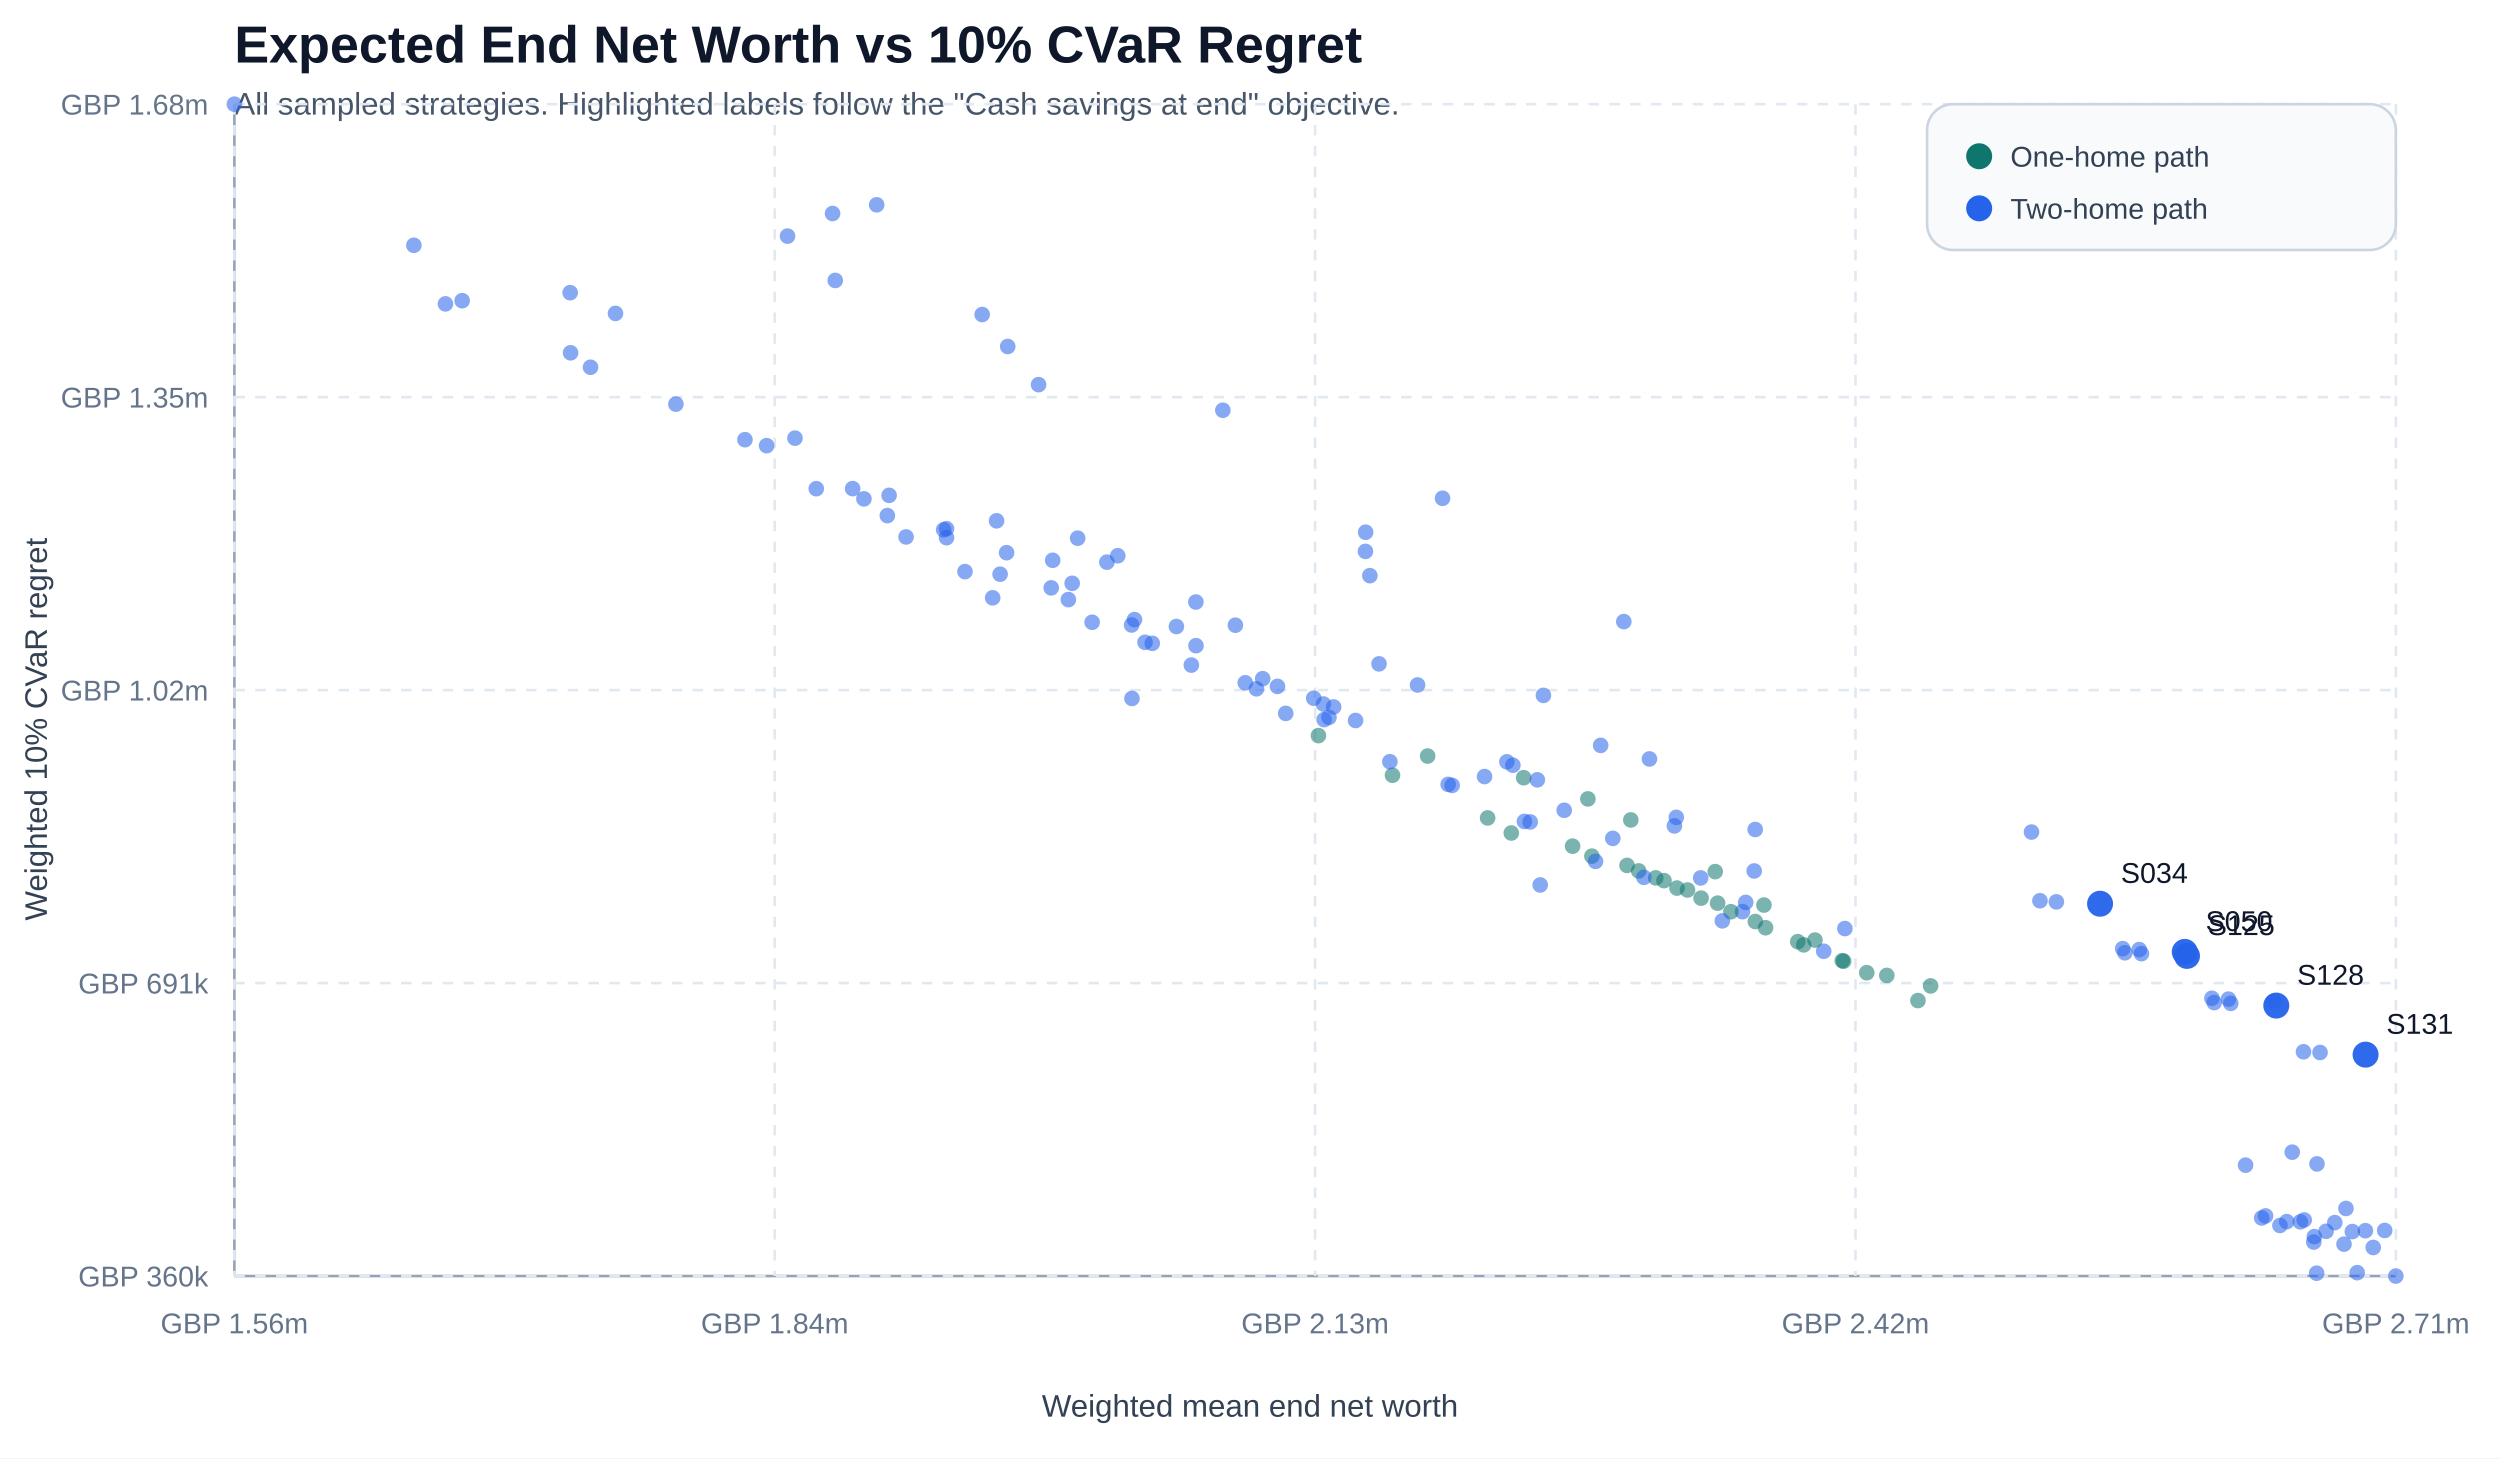
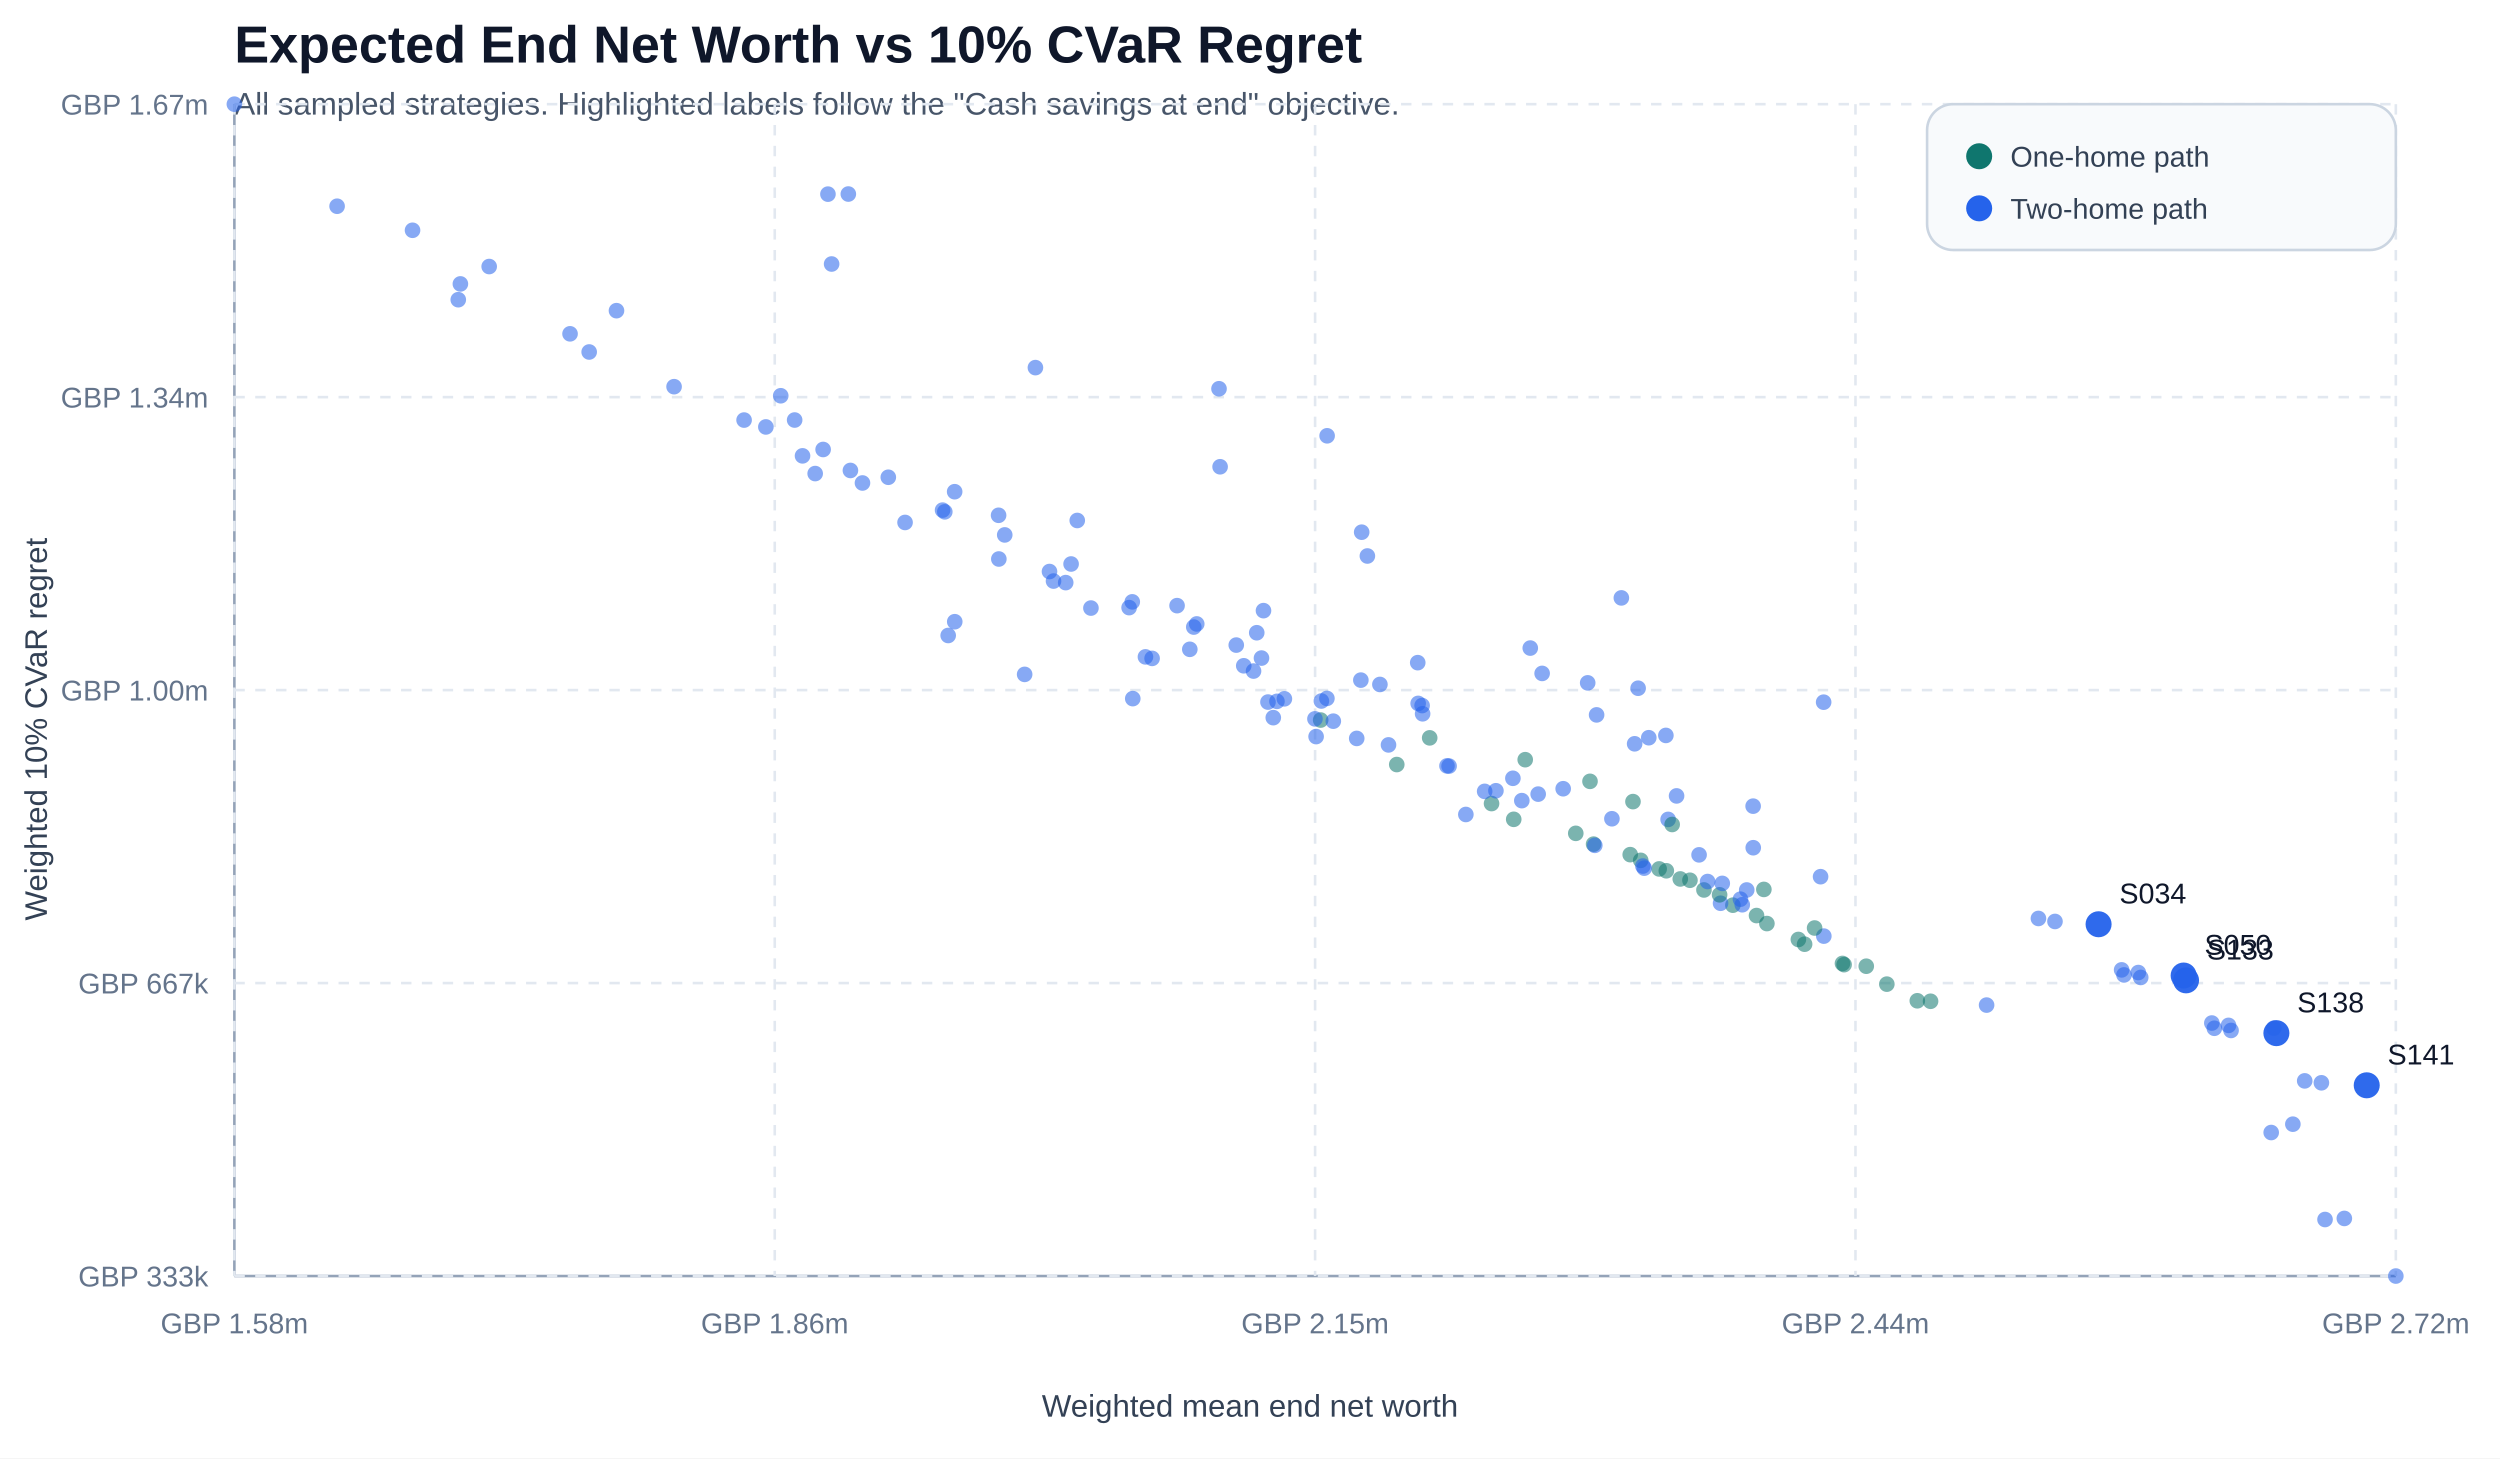
<svg xmlns="http://www.w3.org/2000/svg" width="960" height="560" viewBox="0 0 960 560">
  <rect width="960" height="560" fill="#ffffff" />
  <text x="90" y="24" font-size="20" font-family="Arial, sans-serif" font-weight="700" fill="#0f172a">Expected End Net Worth vs 10% CVaR Regret</text>
  <text x="90" y="44" font-size="12" font-family="Arial, sans-serif" fill="#475569">All sampled strategies. Highlighted labels follow the "Cash savings at end" objective.</text>
  <line x1="90" y1="490" x2="920" y2="490" stroke="#94a3b8" />
  <line x1="90" y1="40" x2="90" y2="490" stroke="#94a3b8" />
  <line x1="90" y1="40" x2="90" y2="490" stroke="#e2e8f0" stroke-dasharray="4 4" />
  <line x1="90" y1="490" x2="920" y2="490" stroke="#e2e8f0" stroke-dasharray="4 4" />
-   <text x="90" y="512" text-anchor="middle" font-size="11" font-family="Arial, sans-serif" fill="#64748b">GBP 1.56m</text>
-   <text x="80" y="494" text-anchor="end" font-size="11" font-family="Arial, sans-serif" fill="#64748b">GBP 360k</text>
+   <text x="90" y="512" text-anchor="middle" font-size="11" font-family="Arial, sans-serif" fill="#64748b">GBP 1.58m</text>
+   <text x="80" y="494" text-anchor="end" font-size="11" font-family="Arial, sans-serif" fill="#64748b">GBP 333k</text>
  <line x1="297.5" y1="40" x2="297.5" y2="490" stroke="#e2e8f0" stroke-dasharray="4 4" />
  <line x1="90" y1="377.5" x2="920" y2="377.5" stroke="#e2e8f0" stroke-dasharray="4 4" />
-   <text x="297.5" y="512" text-anchor="middle" font-size="11" font-family="Arial, sans-serif" fill="#64748b">GBP 1.84m</text>
-   <text x="80" y="381.5" text-anchor="end" font-size="11" font-family="Arial, sans-serif" fill="#64748b">GBP 691k</text>
+   <text x="297.5" y="512" text-anchor="middle" font-size="11" font-family="Arial, sans-serif" fill="#64748b">GBP 1.86m</text>
+   <text x="80" y="381.5" text-anchor="end" font-size="11" font-family="Arial, sans-serif" fill="#64748b">GBP 667k</text>
  <line x1="505" y1="40" x2="505" y2="490" stroke="#e2e8f0" stroke-dasharray="4 4" />
  <line x1="90" y1="265" x2="920" y2="265" stroke="#e2e8f0" stroke-dasharray="4 4" />
-   <text x="505" y="512" text-anchor="middle" font-size="11" font-family="Arial, sans-serif" fill="#64748b">GBP 2.13m</text>
-   <text x="80" y="269" text-anchor="end" font-size="11" font-family="Arial, sans-serif" fill="#64748b">GBP 1.02m</text>
+   <text x="505" y="512" text-anchor="middle" font-size="11" font-family="Arial, sans-serif" fill="#64748b">GBP 2.15m</text>
+   <text x="80" y="269" text-anchor="end" font-size="11" font-family="Arial, sans-serif" fill="#64748b">GBP 1.00m</text>
  <line x1="712.5" y1="40" x2="712.5" y2="490" stroke="#e2e8f0" stroke-dasharray="4 4" />
  <line x1="90" y1="152.5" x2="920" y2="152.5" stroke="#e2e8f0" stroke-dasharray="4 4" />
-   <text x="712.5" y="512" text-anchor="middle" font-size="11" font-family="Arial, sans-serif" fill="#64748b">GBP 2.42m</text>
-   <text x="80" y="156.5" text-anchor="end" font-size="11" font-family="Arial, sans-serif" fill="#64748b">GBP 1.35m</text>
+   <text x="712.5" y="512" text-anchor="middle" font-size="11" font-family="Arial, sans-serif" fill="#64748b">GBP 2.44m</text>
+   <text x="80" y="156.5" text-anchor="end" font-size="11" font-family="Arial, sans-serif" fill="#64748b">GBP 1.34m</text>
  <line x1="920" y1="40" x2="920" y2="490" stroke="#e2e8f0" stroke-dasharray="4 4" />
  <line x1="90" y1="40" x2="920" y2="40" stroke="#e2e8f0" stroke-dasharray="4 4" />
-   <text x="920" y="512" text-anchor="middle" font-size="11" font-family="Arial, sans-serif" fill="#64748b">GBP 2.71m</text>
-   <text x="80" y="44" text-anchor="end" font-size="11" font-family="Arial, sans-serif" fill="#64748b">GBP 1.68m</text>
+   <text x="920" y="512" text-anchor="middle" font-size="11" font-family="Arial, sans-serif" fill="#64748b">GBP 2.72m</text>
+   <text x="80" y="44" text-anchor="end" font-size="11" font-family="Arial, sans-serif" fill="#64748b">GBP 1.67m</text>
  <polyline points="920,490" fill="none" stroke="#0f766e" stroke-width="2.5" />
-   <circle cx="534.712" cy="297.689" r="3" fill="#0f766e" opacity="0.55" />
-   <circle cx="580.334" cy="319.875" r="3" fill="#0f766e" opacity="0.55" />
-   <circle cx="571.245" cy="314.082" r="3" fill="#0f766e" opacity="0.55" />
-   <circle cx="611.285" cy="328.759" r="3" fill="#0f766e" opacity="0.55" />
-   <circle cx="603.879" cy="324.931" r="3" fill="#0f766e" opacity="0.55" />
-   <circle cx="624.785" cy="332.317" r="3" fill="#0f766e" opacity="0.55" />
-   <circle cx="629.246" cy="334.427" r="3" fill="#0f766e" opacity="0.55" />
-   <circle cx="506.282" cy="282.47" r="3" fill="#0f766e" opacity="0.55" />
-   <circle cx="635.803" cy="337.105" r="3" fill="#0f766e" opacity="0.55" />
-   <circle cx="548.212" cy="290.321" r="3" fill="#0f766e" opacity="0.55" />
-   <circle cx="493.717" cy="273.945" r="3" fill="#2563eb" opacity="0.55" />
-   <circle cx="557.631" cy="301.589" r="3" fill="#2563eb" opacity="0.55" />
-   <circle cx="638.97" cy="338.162" r="3" fill="#0f766e" opacity="0.55" />
-   <circle cx="533.716" cy="292.503" r="3" fill="#2563eb" opacity="0.55" />
-   <circle cx="612.689" cy="330.769" r="3" fill="#2563eb" opacity="0.55" />
-   <circle cx="643.961" cy="341.022" r="3" fill="#0f766e" opacity="0.55" />
-   <circle cx="457.478" cy="255.394" r="3" fill="#2563eb" opacity="0.55" />
-   <circle cx="585.093" cy="298.641" r="3" fill="#0f766e" opacity="0.55" />
-   <circle cx="508.472" cy="276.328" r="3" fill="#2563eb" opacity="0.55" />
-   <circle cx="419.376" cy="238.952" r="3" fill="#2563eb" opacity="0.55" />
-   <circle cx="482.479" cy="264.497" r="3" fill="#2563eb" opacity="0.55" />
-   <circle cx="585.369" cy="315.423" r="3" fill="#2563eb" opacity="0.55" />
-   <circle cx="556.097" cy="301.193" r="3" fill="#2563eb" opacity="0.55" />
-   <circle cx="648.004" cy="341.753" r="3" fill="#0f766e" opacity="0.55" />
-   <circle cx="631.26" cy="336.9" r="3" fill="#2563eb" opacity="0.55" />
-   <circle cx="478.181" cy="262.193" r="3" fill="#2563eb" opacity="0.55" />
-   <circle cx="484.873" cy="260.603" r="3" fill="#2563eb" opacity="0.55" />
-   <circle cx="653.212" cy="344.887" r="3" fill="#0f766e" opacity="0.55" />
-   <circle cx="459.26" cy="247.938" r="3" fill="#2563eb" opacity="0.55" />
-   <circle cx="384.042" cy="220.492" r="3" fill="#2563eb" opacity="0.55" />
-   <circle cx="434.678" cy="268.211" r="3" fill="#2563eb" opacity="0.55" />
-   <circle cx="434.533" cy="239.992" r="3" fill="#2563eb" opacity="0.55" />
-   <circle cx="403.663" cy="225.741" r="3" fill="#2563eb" opacity="0.55" />
-   <circle cx="411.717" cy="223.992" r="3" fill="#2563eb" opacity="0.55" />
-   <circle cx="512.112" cy="271.475" r="3" fill="#2563eb" opacity="0.55" />
-   <circle cx="544.341" cy="263.031" r="3" fill="#2563eb" opacity="0.55" />
-   <circle cx="609.744" cy="306.778" r="3" fill="#0f766e" opacity="0.55" />
-   <circle cx="674.003" cy="318.517" r="3" fill="#2563eb" opacity="0.55" />
-   <circle cx="669.115" cy="350.075" r="3" fill="#2563eb" opacity="0.55" />
-   <circle cx="410.253" cy="230.236" r="3" fill="#2563eb" opacity="0.55" />
-   <circle cx="529.544" cy="254.924" r="3" fill="#2563eb" opacity="0.55" />
-   <circle cx="664.66" cy="350.112" r="3" fill="#0f766e" opacity="0.55" />
-   <circle cx="670.354" cy="346.525" r="3" fill="#2563eb" opacity="0.55" />
-   <circle cx="435.649" cy="237.925" r="3" fill="#2563eb" opacity="0.55" />
-   <circle cx="347.928" cy="206.179" r="3" fill="#2563eb" opacity="0.55" />
-   <circle cx="590.342" cy="299.453" r="3" fill="#2563eb" opacity="0.55" />
-   <circle cx="386.528" cy="212.234" r="3" fill="#2563eb" opacity="0.55" />
-   <circle cx="362.366" cy="203.434" r="3" fill="#2563eb" opacity="0.55" />
-   <circle cx="673.612" cy="334.446" r="3" fill="#2563eb" opacity="0.55" />
-   <circle cx="600.66" cy="311.142" r="3" fill="#2563eb" opacity="0.55" />
-   <circle cx="510.33" cy="275.467" r="3" fill="#2563eb" opacity="0.55" />
-   <circle cx="490.544" cy="263.578" r="3" fill="#2563eb" opacity="0.55" />
+   <circle cx="536.357" cy="293.584" r="3" fill="#0f766e" opacity="0.55" />
+   <circle cx="581.266" cy="314.62" r="3" fill="#0f766e" opacity="0.55" />
+   <circle cx="572.752" cy="308.566" r="3" fill="#0f766e" opacity="0.55" />
+   <circle cx="611.939" cy="324.148" r="3" fill="#0f766e" opacity="0.55" />
+   <circle cx="605.093" cy="320.006" r="3" fill="#0f766e" opacity="0.55" />
+   <circle cx="626.005" cy="328.182" r="3" fill="#0f766e" opacity="0.55" />
+   <circle cx="630.032" cy="330.374" r="3" fill="#0f766e" opacity="0.55" />
+   <circle cx="507.136" cy="276.5" r="3" fill="#0f766e" opacity="0.55" />
+   <circle cx="637.111" cy="333.664" r="3" fill="#0f766e" opacity="0.55" />
+   <circle cx="548.999" cy="283.337" r="3" fill="#0f766e" opacity="0.55" />
+   <circle cx="493.206" cy="268.352" r="3" fill="#2563eb" opacity="0.55" />
+   <circle cx="639.868" cy="334.378" r="3" fill="#0f766e" opacity="0.55" />
+   <circle cx="556.45" cy="294.17" r="3" fill="#2563eb" opacity="0.55" />
+   <circle cx="533.185" cy="286.042" r="3" fill="#2563eb" opacity="0.55" />
+   <circle cx="612.4" cy="324.614" r="3" fill="#2563eb" opacity="0.55" />
+   <circle cx="645.226" cy="337.518" r="3" fill="#0f766e" opacity="0.55" />
+   <circle cx="585.684" cy="291.719" r="3" fill="#0f766e" opacity="0.55" />
+   <circle cx="456.886" cy="249.338" r="3" fill="#2563eb" opacity="0.55" />
+   <circle cx="555.642" cy="294.105" r="3" fill="#2563eb" opacity="0.55" />
+   <circle cx="507.412" cy="269.185" r="3" fill="#2563eb" opacity="0.55" />
+   <circle cx="418.918" cy="233.496" r="3" fill="#2563eb" opacity="0.55" />
+   <circle cx="584.376" cy="307.441" r="3" fill="#2563eb" opacity="0.55" />
+   <circle cx="481.358" cy="257.686" r="3" fill="#2563eb" opacity="0.55" />
+   <circle cx="648.939" cy="338.018" r="3" fill="#0f766e" opacity="0.55" />
+   <circle cx="654.322" cy="341.744" r="3" fill="#0f766e" opacity="0.55" />
+   <circle cx="477.601" cy="255.661" r="3" fill="#2563eb" opacity="0.55" />
+   <circle cx="630.873" cy="332.556" r="3" fill="#2563eb" opacity="0.55" />
+   <circle cx="484.412" cy="252.699" r="3" fill="#2563eb" opacity="0.55" />
+   <circle cx="458.408" cy="240.79" r="3" fill="#2563eb" opacity="0.55" />
+   <circle cx="383.555" cy="214.656" r="3" fill="#2563eb" opacity="0.55" />
+   <circle cx="433.577" cy="233.325" r="3" fill="#2563eb" opacity="0.55" />
+   <circle cx="403.006" cy="219.469" r="3" fill="#2563eb" opacity="0.55" />
+   <circle cx="434.98" cy="268.269" r="3" fill="#2563eb" opacity="0.55" />
+   <circle cx="610.562" cy="300.037" r="3" fill="#0f766e" opacity="0.55" />
+   <circle cx="544.574" cy="270.106" r="3" fill="#2563eb" opacity="0.55" />
+   <circle cx="529.886" cy="262.833" r="3" fill="#2563eb" opacity="0.55" />
+   <circle cx="411.298" cy="216.575" r="3" fill="#2563eb" opacity="0.55" />
+   <circle cx="670.74" cy="341.754" r="3" fill="#2563eb" opacity="0.55" />
+   <circle cx="673.203" cy="309.56" r="3" fill="#2563eb" opacity="0.55" />
+   <circle cx="511.989" cy="276.93" r="3" fill="#2563eb" opacity="0.55" />
+   <circle cx="665.429" cy="347.592" r="3" fill="#0f766e" opacity="0.55" />
+   <circle cx="669.032" cy="347.423" r="3" fill="#2563eb" opacity="0.55" />
+   <circle cx="590.659" cy="304.942" r="3" fill="#2563eb" opacity="0.55" />
+   <circle cx="409.229" cy="223.723" r="3" fill="#2563eb" opacity="0.55" />
+   <circle cx="347.541" cy="200.623" r="3" fill="#2563eb" opacity="0.55" />
+   <circle cx="673.246" cy="325.525" r="3" fill="#2563eb" opacity="0.55" />
+   <circle cx="509.531" cy="268.19" r="3" fill="#2563eb" opacity="0.55" />
+   <circle cx="434.792" cy="231.111" r="3" fill="#2563eb" opacity="0.55" />
+   <circle cx="660.694" cy="346.85" r="3" fill="#2563eb" opacity="0.55" />
+   <circle cx="361.945" cy="195.886" r="3" fill="#2563eb" opacity="0.55" />
+   <circle cx="385.816" cy="205.407" r="3" fill="#2563eb" opacity="0.55" />
+   <circle cx="600.258" cy="302.873" r="3" fill="#2563eb" opacity="0.55" />
+   <circle cx="643.803" cy="305.628" r="3" fill="#2563eb" opacity="0.55" />
  <circle cx="920" cy="490" r="3" fill="#2563eb" opacity="0.55" />
-   <circle cx="643.702" cy="313.869" r="3" fill="#2563eb" opacity="0.55" />
-   <circle cx="619.316" cy="321.934" r="3" fill="#2563eb" opacity="0.55" />
-   <circle cx="633.39" cy="291.439" r="3" fill="#2563eb" opacity="0.55" />
-   <circle cx="905.157" cy="488.707" r="3" fill="#2563eb" opacity="0.55" />
-   <circle cx="889.585" cy="488.911" r="3" fill="#2563eb" opacity="0.55" />
-   <circle cx="911.323" cy="479.029" r="3" fill="#2563eb" opacity="0.55" />
-   <circle cx="592.669" cy="267.031" r="3" fill="#2563eb" opacity="0.55" />
-   <circle cx="915.726" cy="472.498" r="3" fill="#2563eb" opacity="0.55" />
-   <circle cx="900.102" cy="477.745" r="3" fill="#2563eb" opacity="0.55" />
-   <circle cx="653.063" cy="337.12" r="3" fill="#2563eb" opacity="0.55" />
-   <circle cx="908.31" cy="472.588" r="3" fill="#2563eb" opacity="0.55" />
-   <circle cx="341.414" cy="190.217" r="3" fill="#2563eb" opacity="0.55" />
-   <circle cx="903.296" cy="472.923" r="3" fill="#2563eb" opacity="0.55" />
-   <circle cx="888.483" cy="476.95" r="3" fill="#2563eb" opacity="0.55" />
-   <circle cx="888.708" cy="474.862" r="3" fill="#2563eb" opacity="0.55" />
-   <circle cx="893.218" cy="472.823" r="3" fill="#2563eb" opacity="0.55" />
-   <circle cx="896.552" cy="469.487" r="3" fill="#2563eb" opacity="0.55" />
-   <circle cx="661.381" cy="353.604" r="3" fill="#2563eb" opacity="0.55" />
-   <circle cx="900.847" cy="464.052" r="3" fill="#2563eb" opacity="0.55" />
-   <circle cx="883.337" cy="469.174" r="3" fill="#2563eb" opacity="0.55" />
-   <circle cx="884.823" cy="468.455" r="3" fill="#2563eb" opacity="0.55" />
-   <circle cx="677.967" cy="356.248" r="3" fill="#0f766e" opacity="0.55" />
-   <circle cx="875.502" cy="470.578" r="3" fill="#2563eb" opacity="0.55" />
-   <circle cx="878.121" cy="469.099" r="3" fill="#2563eb" opacity="0.55" />
-   <circle cx="868.495" cy="467.7" r="3" fill="#2563eb" opacity="0.55" />
-   <circle cx="869.981" cy="466.911" r="3" fill="#2563eb" opacity="0.55" />
-   <circle cx="520.535" cy="276.67" r="3" fill="#2563eb" opacity="0.55" />
-   <circle cx="363.472" cy="206.47" r="3" fill="#2563eb" opacity="0.55" />
-   <circle cx="659.562" cy="346.814" r="3" fill="#0f766e" opacity="0.55" />
-   <circle cx="889.721" cy="446.936" r="3" fill="#2563eb" opacity="0.55" />
-   <circle cx="327.414" cy="187.624" r="3" fill="#2563eb" opacity="0.55" />
-   <circle cx="880.215" cy="442.439" r="3" fill="#2563eb" opacity="0.55" />
-   <circle cx="862.295" cy="447.421" r="3" fill="#2563eb" opacity="0.55" />
-   <circle cx="331.747" cy="191.557" r="3" fill="#2563eb" opacity="0.55" />
-   <circle cx="708.436" cy="356.563" r="3" fill="#2563eb" opacity="0.55" />
-   <circle cx="313.443" cy="187.657" r="3" fill="#2563eb" opacity="0.55" />
-   <circle cx="700.307" cy="365.276" r="3" fill="#2563eb" opacity="0.55" />
-   <circle cx="363.457" cy="203.016" r="3" fill="#2563eb" opacity="0.55" />
-   <circle cx="504.47" cy="268.114" r="3" fill="#2563eb" opacity="0.55" />
-   <circle cx="294.376" cy="171.132" r="3" fill="#2563eb" opacity="0.55" />
-   <circle cx="340.739" cy="197.985" r="3" fill="#2563eb" opacity="0.55" />
-   <circle cx="908.385" cy="404.979" r="5" fill="#2563eb" opacity="0.95" />
-   <text x="916.385" y="396.979" font-size="11" font-family="Arial, sans-serif" fill="#0f172a">S131</text>
-   <circle cx="580.941" cy="293.838" r="3" fill="#2563eb" opacity="0.55" />
-   <circle cx="286.063" cy="168.843" r="3" fill="#2563eb" opacity="0.55" />
-   <circle cx="890.901" cy="404.152" r="3" fill="#2563eb" opacity="0.55" />
-   <circle cx="692.623" cy="362.829" r="3" fill="#0f766e" opacity="0.55" />
-   <circle cx="884.542" cy="403.883" r="3" fill="#2563eb" opacity="0.55" />
-   <circle cx="474.395" cy="240.079" r="3" fill="#2563eb" opacity="0.55" />
-   <circle cx="526.029" cy="221.05" r="3" fill="#2563eb" opacity="0.55" />
-   <circle cx="587.589" cy="315.622" r="3" fill="#2563eb" opacity="0.55" />
-   <circle cx="874.096" cy="386.141" r="5" fill="#2563eb" opacity="0.95" />
-   <text x="882.096" y="378.141" font-size="11" font-family="Arial, sans-serif" fill="#0f172a">S128</text>
-   <circle cx="873.208" cy="384.522" r="3" fill="#2563eb" opacity="0.55" />
-   <circle cx="570.063" cy="298.193" r="3" fill="#2563eb" opacity="0.55" />
-   <circle cx="856.613" cy="385.295" r="3" fill="#2563eb" opacity="0.55" />
-   <circle cx="855.724" cy="383.66" r="3" fill="#2563eb" opacity="0.55" />
-   <circle cx="850.253" cy="384.991" r="3" fill="#2563eb" opacity="0.55" />
-   <circle cx="849.365" cy="383.33" r="3" fill="#2563eb" opacity="0.55" />
-   <circle cx="707.967" cy="369.091" r="3" fill="#0f766e" opacity="0.55" />
-   <circle cx="442.474" cy="247.04" r="3" fill="#2563eb" opacity="0.55" />
-   <circle cx="578.639" cy="292.537" r="3" fill="#2563eb" opacity="0.55" />
-   <circle cx="439.691" cy="246.642" r="3" fill="#2563eb" opacity="0.55" />
-   <circle cx="839.808" cy="367.071" r="5" fill="#2563eb" opacity="0.95" />
-   <text x="847.808" y="359.071" font-size="11" font-family="Arial, sans-serif" fill="#0f172a">S125</text>
-   <circle cx="838.946" cy="365.526" r="5" fill="#2563eb" opacity="0.95" />
-   <text x="846.946" y="357.526" font-size="11" font-family="Arial, sans-serif" fill="#0f172a">S050</text>
-   <circle cx="626.232" cy="314.853" r="3" fill="#0f766e" opacity="0.55" />
-   <circle cx="524.328" cy="211.734" r="3" fill="#2563eb" opacity="0.55" />
-   <circle cx="822.324" cy="366.205" r="3" fill="#2563eb" opacity="0.55" />
-   <circle cx="821.467" cy="364.645" r="3" fill="#2563eb" opacity="0.55" />
-   <circle cx="815.965" cy="365.867" r="3" fill="#2563eb" opacity="0.55" />
-   <circle cx="815.107" cy="364.276" r="3" fill="#2563eb" opacity="0.55" />
-   <circle cx="736.495" cy="384.214" r="3" fill="#0f766e" opacity="0.55" />
-   <circle cx="741.357" cy="378.585" r="3" fill="#0f766e" opacity="0.55" />
-   <circle cx="508.185" cy="270.337" r="3" fill="#2563eb" opacity="0.55" />
-   <circle cx="459.217" cy="231.179" r="3" fill="#2563eb" opacity="0.55" />
-   <circle cx="806.424" cy="347.031" r="5" fill="#2563eb" opacity="0.95" />
-   <text x="814.424" y="339.031" font-size="11" font-family="Arial, sans-serif" fill="#0f172a">S034</text>
-   <circle cx="724.534" cy="374.556" r="3" fill="#0f766e" opacity="0.55" />
-   <circle cx="674.044" cy="353.866" r="3" fill="#0f766e" opacity="0.55" />
-   <circle cx="259.543" cy="155.191" r="3" fill="#2563eb" opacity="0.55" />
-   <circle cx="716.837" cy="373.523" r="3" fill="#0f766e" opacity="0.55" />
-   <circle cx="789.652" cy="346.309" r="3" fill="#2563eb" opacity="0.55" />
-   <circle cx="783.34" cy="345.886" r="3" fill="#2563eb" opacity="0.55" />
-   <circle cx="707.416" cy="368.911" r="3" fill="#0f766e" opacity="0.55" />
-   <circle cx="614.653" cy="286.228" r="3" fill="#2563eb" opacity="0.55" />
-   <circle cx="696.95" cy="360.988" r="3" fill="#0f766e" opacity="0.55" />
-   <circle cx="690.335" cy="361.594" r="3" fill="#0f766e" opacity="0.55" />
-   <circle cx="413.825" cy="206.663" r="3" fill="#2563eb" opacity="0.55" />
-   <circle cx="219.102" cy="135.473" r="3" fill="#2563eb" opacity="0.55" />
-   <circle cx="780.097" cy="319.509" r="3" fill="#2563eb" opacity="0.55" />
-   <circle cx="524.41" cy="204.381" r="3" fill="#2563eb" opacity="0.55" />
-   <circle cx="677.354" cy="347.54" r="3" fill="#0f766e" opacity="0.55" />
-   <circle cx="658.642" cy="334.707" r="3" fill="#0f766e" opacity="0.55" />
-   <circle cx="398.813" cy="147.705" r="3" fill="#2563eb" opacity="0.55" />
-   <circle cx="591.434" cy="339.817" r="3" fill="#2563eb" opacity="0.55" />
-   <circle cx="642.974" cy="317.143" r="3" fill="#2563eb" opacity="0.55" />
-   <circle cx="370.556" cy="219.497" r="3" fill="#2563eb" opacity="0.55" />
-   <circle cx="404.228" cy="215.148" r="3" fill="#2563eb" opacity="0.55" />
-   <circle cx="425.044" cy="215.873" r="3" fill="#2563eb" opacity="0.55" />
-   <circle cx="386.965" cy="133.049" r="3" fill="#2563eb" opacity="0.55" />
-   <circle cx="320.733" cy="107.688" r="3" fill="#2563eb" opacity="0.55" />
-   <circle cx="226.759" cy="141.022" r="3" fill="#2563eb" opacity="0.55" />
-   <circle cx="623.542" cy="238.691" r="3" fill="#2563eb" opacity="0.55" />
-   <circle cx="177.465" cy="115.473" r="3" fill="#2563eb" opacity="0.55" />
-   <circle cx="451.741" cy="240.583" r="3" fill="#2563eb" opacity="0.55" />
-   <circle cx="377.153" cy="120.776" r="3" fill="#2563eb" opacity="0.55" />
-   <circle cx="553.932" cy="191.346" r="3" fill="#2563eb" opacity="0.55" />
-   <circle cx="302.411" cy="90.672" r="3" fill="#2563eb" opacity="0.55" />
-   <circle cx="429.226" cy="213.403" r="3" fill="#2563eb" opacity="0.55" />
-   <circle cx="381.186" cy="229.562" r="3" fill="#2563eb" opacity="0.55" />
-   <circle cx="382.688" cy="199.992" r="3" fill="#2563eb" opacity="0.55" />
-   <circle cx="469.567" cy="157.543" r="3" fill="#2563eb" opacity="0.55" />
-   <circle cx="305.275" cy="168.242" r="3" fill="#2563eb" opacity="0.55" />
-   <circle cx="236.344" cy="120.35" r="3" fill="#2563eb" opacity="0.55" />
-   <circle cx="336.645" cy="78.649" r="3" fill="#2563eb" opacity="0.55" />
-   <circle cx="319.702" cy="81.982" r="3" fill="#2563eb" opacity="0.55" />
-   <circle cx="218.944" cy="112.393" r="3" fill="#2563eb" opacity="0.55" />
-   <circle cx="171.049" cy="116.687" r="3" fill="#2563eb" opacity="0.55" />
-   <circle cx="158.93" cy="94.192" r="3" fill="#2563eb" opacity="0.55" />
+   <circle cx="668.329" cy="345.286" r="3" fill="#2563eb" opacity="0.55" />
+   <circle cx="618.974" cy="314.402" r="3" fill="#2563eb" opacity="0.55" />
+   <circle cx="633.128" cy="283.283" r="3" fill="#2563eb" opacity="0.55" />
+   <circle cx="490.347" cy="269.316" r="3" fill="#2563eb" opacity="0.55" />
+   <circle cx="652.444" cy="328.262" r="3" fill="#2563eb" opacity="0.55" />
+   <circle cx="592.178" cy="258.593" r="3" fill="#2563eb" opacity="0.55" />
+   <circle cx="639.697" cy="282.403" r="3" fill="#2563eb" opacity="0.55" />
+   <circle cx="678.488" cy="354.647" r="3" fill="#0f766e" opacity="0.55" />
+   <circle cx="580.952" cy="298.865" r="3" fill="#2563eb" opacity="0.55" />
+   <circle cx="640.558" cy="314.653" r="3" fill="#2563eb" opacity="0.55" />
+   <circle cx="900.225" cy="467.879" r="3" fill="#2563eb" opacity="0.55" />
+   <circle cx="700.348" cy="359.465" r="3" fill="#2563eb" opacity="0.55" />
+   <circle cx="892.812" cy="468.293" r="3" fill="#2563eb" opacity="0.55" />
+   <circle cx="520.978" cy="283.553" r="3" fill="#2563eb" opacity="0.55" />
+   <circle cx="562.885" cy="312.762" r="3" fill="#2563eb" opacity="0.55" />
+   <circle cx="341.109" cy="183.266" r="3" fill="#2563eb" opacity="0.55" />
+   <circle cx="660.326" cy="343.607" r="3" fill="#0f766e" opacity="0.55" />
+   <circle cx="629.04" cy="264.281" r="3" fill="#2563eb" opacity="0.55" />
+   <circle cx="504.938" cy="276.045" r="3" fill="#2563eb" opacity="0.55" />
+   <circle cx="872.139" cy="434.892" r="3" fill="#2563eb" opacity="0.55" />
+   <circle cx="880.457" cy="431.684" r="3" fill="#2563eb" opacity="0.55" />
+   <circle cx="326.561" cy="180.656" r="3" fill="#2563eb" opacity="0.55" />
+   <circle cx="313.028" cy="181.851" r="3" fill="#2563eb" opacity="0.55" />
+   <circle cx="908.824" cy="416.758" r="5" fill="#2563eb" opacity="0.95" />
+   <text x="916.824" y="408.758" font-size="11" font-family="Arial, sans-serif" fill="#0f172a">S141</text>
+   <circle cx="331.189" cy="185.466" r="3" fill="#2563eb" opacity="0.55" />
+   <circle cx="587.624" cy="248.859" r="3" fill="#2563eb" opacity="0.55" />
+   <circle cx="891.417" cy="415.797" r="3" fill="#2563eb" opacity="0.55" />
+   <circle cx="609.672" cy="262.217" r="3" fill="#2563eb" opacity="0.55" />
+   <circle cx="692.968" cy="362.573" r="3" fill="#0f766e" opacity="0.55" />
+   <circle cx="474.724" cy="247.715" r="3" fill="#2563eb" opacity="0.55" />
+   <circle cx="362.801" cy="196.547" r="3" fill="#2563eb" opacity="0.55" />
+   <circle cx="885.004" cy="415.056" r="3" fill="#2563eb" opacity="0.55" />
+   <circle cx="661.35" cy="339.225" r="3" fill="#2563eb" opacity="0.55" />
+   <circle cx="655.727" cy="338.509" r="3" fill="#2563eb" opacity="0.55" />
+   <circle cx="294.089" cy="163.942" r="3" fill="#2563eb" opacity="0.55" />
+   <circle cx="613.092" cy="274.515" r="3" fill="#2563eb" opacity="0.55" />
+   <circle cx="627.702" cy="285.619" r="3" fill="#2563eb" opacity="0.55" />
+   <circle cx="874.133" cy="396.731" r="5" fill="#2563eb" opacity="0.95" />
+   <text x="882.133" y="388.731" font-size="11" font-family="Arial, sans-serif" fill="#0f172a">S138</text>
+   <circle cx="525.074" cy="213.501" r="3" fill="#2563eb" opacity="0.55" />
+   <circle cx="873.165" cy="394.814" r="3" fill="#2563eb" opacity="0.55" />
+   <circle cx="285.73" cy="161.307" r="3" fill="#2563eb" opacity="0.55" />
+   <circle cx="485.18" cy="234.486" r="3" fill="#2563eb" opacity="0.55" />
+   <circle cx="316.08" cy="172.604" r="3" fill="#2563eb" opacity="0.55" />
+   <circle cx="856.726" cy="395.698" r="3" fill="#2563eb" opacity="0.55" />
+   <circle cx="570.106" cy="303.885" r="3" fill="#2563eb" opacity="0.55" />
+   <circle cx="855.759" cy="393.746" r="3" fill="#2563eb" opacity="0.55" />
+   <circle cx="574.432" cy="303.65" r="3" fill="#2563eb" opacity="0.55" />
+   <circle cx="850.313" cy="394.852" r="3" fill="#2563eb" opacity="0.55" />
+   <circle cx="849.345" cy="392.844" r="3" fill="#2563eb" opacity="0.55" />
+   <circle cx="708.137" cy="370.435" r="3" fill="#0f766e" opacity="0.55" />
+   <circle cx="762.85" cy="385.955" r="3" fill="#2563eb" opacity="0.55" />
+   <circle cx="522.567" cy="261.167" r="3" fill="#2563eb" opacity="0.55" />
+   <circle cx="839.442" cy="376.455" r="5" fill="#2563eb" opacity="0.95" />
+   <text x="847.442" y="368.455" font-size="11" font-family="Arial, sans-serif" fill="#0f172a">S133</text>
+   <circle cx="699.1" cy="336.646" r="3" fill="#2563eb" opacity="0.55" />
+   <circle cx="838.519" cy="374.605" r="5" fill="#2563eb" opacity="0.95" />
+   <text x="846.519" y="366.605" font-size="11" font-family="Arial, sans-serif" fill="#0f172a">S050</text>
+   <circle cx="442.407" cy="252.821" r="3" fill="#2563eb" opacity="0.55" />
+   <circle cx="822.035" cy="375.343" r="3" fill="#2563eb" opacity="0.55" />
+   <circle cx="439.851" cy="252.237" r="3" fill="#2563eb" opacity="0.55" />
+   <circle cx="821.115" cy="373.46" r="3" fill="#2563eb" opacity="0.55" />
+   <circle cx="544.408" cy="254.459" r="3" fill="#2563eb" opacity="0.55" />
+   <circle cx="546.088" cy="270.938" r="3" fill="#2563eb" opacity="0.55" />
+   <circle cx="815.622" cy="374.372" r="3" fill="#2563eb" opacity="0.55" />
+   <circle cx="814.703" cy="372.432" r="3" fill="#2563eb" opacity="0.55" />
+   <circle cx="627.063" cy="307.816" r="3" fill="#0f766e" opacity="0.55" />
+   <circle cx="631.384" cy="333.375" r="3" fill="#2563eb" opacity="0.55" />
+   <circle cx="366.622" cy="238.738" r="3" fill="#2563eb" opacity="0.55" />
+   <circle cx="468.519" cy="179.238" r="3" fill="#2563eb" opacity="0.55" />
+   <circle cx="522.884" cy="204.362" r="3" fill="#2563eb" opacity="0.55" />
+   <circle cx="741.334" cy="384.488" r="3" fill="#0f766e" opacity="0.55" />
+   <circle cx="736.248" cy="384.299" r="3" fill="#0f766e" opacity="0.55" />
+   <circle cx="482.589" cy="242.973" r="3" fill="#2563eb" opacity="0.55" />
+   <circle cx="805.856" cy="354.913" r="5" fill="#2563eb" opacity="0.95" />
+   <text x="813.856" y="346.913" font-size="11" font-family="Arial, sans-serif" fill="#0f172a">S034</text>
+   <circle cx="459.547" cy="239.593" r="3" fill="#2563eb" opacity="0.55" />
+   <circle cx="724.542" cy="377.911" r="3" fill="#0f766e" opacity="0.55" />
+   <circle cx="789.113" cy="353.842" r="3" fill="#2563eb" opacity="0.55" />
+   <circle cx="674.506" cy="351.573" r="3" fill="#0f766e" opacity="0.55" />
+   <circle cx="782.758" cy="352.689" r="3" fill="#2563eb" opacity="0.55" />
+   <circle cx="716.645" cy="371.027" r="3" fill="#0f766e" opacity="0.55" />
+   <circle cx="707.506" cy="369.962" r="3" fill="#0f766e" opacity="0.55" />
+   <circle cx="258.844" cy="148.486" r="3" fill="#2563eb" opacity="0.55" />
+   <circle cx="690.578" cy="360.757" r="3" fill="#0f766e" opacity="0.55" />
+   <circle cx="413.666" cy="199.865" r="3" fill="#2563eb" opacity="0.55" />
+   <circle cx="696.806" cy="356.356" r="3" fill="#0f766e" opacity="0.55" />
+   <circle cx="488.939" cy="275.579" r="3" fill="#2563eb" opacity="0.55" />
+   <circle cx="505.385" cy="282.846" r="3" fill="#2563eb" opacity="0.55" />
+   <circle cx="218.898" cy="128.186" r="3" fill="#2563eb" opacity="0.55" />
+   <circle cx="677.325" cy="341.54" r="3" fill="#0f766e" opacity="0.55" />
+   <circle cx="397.6" cy="141.167" r="3" fill="#2563eb" opacity="0.55" />
+   <circle cx="642.112" cy="316.605" r="3" fill="#0f766e" opacity="0.55" />
+   <circle cx="364.104" cy="244.027" r="3" fill="#2563eb" opacity="0.55" />
+   <circle cx="393.461" cy="258.964" r="3" fill="#2563eb" opacity="0.55" />
+   <circle cx="700.278" cy="269.639" r="3" fill="#2563eb" opacity="0.55" />
+   <circle cx="404.552" cy="223.127" r="3" fill="#2563eb" opacity="0.55" />
+   <circle cx="546.282" cy="274.095" r="3" fill="#2563eb" opacity="0.55" />
+   <circle cx="319.341" cy="101.377" r="3" fill="#2563eb" opacity="0.55" />
+   <circle cx="226.245" cy="135.163" r="3" fill="#2563eb" opacity="0.55" />
+   <circle cx="299.799" cy="151.971" r="3" fill="#2563eb" opacity="0.55" />
+   <circle cx="622.601" cy="229.591" r="3" fill="#2563eb" opacity="0.55" />
+   <circle cx="176.788" cy="109.023" r="3" fill="#2563eb" opacity="0.55" />
+   <circle cx="486.902" cy="269.593" r="3" fill="#2563eb" opacity="0.55" />
+   <circle cx="451.993" cy="232.566" r="3" fill="#2563eb" opacity="0.55" />
+   <circle cx="175.976" cy="115.087" r="3" fill="#2563eb" opacity="0.55" />
+   <circle cx="509.613" cy="167.347" r="3" fill="#2563eb" opacity="0.55" />
+   <circle cx="383.457" cy="197.872" r="3" fill="#2563eb" opacity="0.55" />
+   <circle cx="366.585" cy="188.816" r="3" fill="#2563eb" opacity="0.55" />
+   <circle cx="468.102" cy="149.28" r="3" fill="#2563eb" opacity="0.55" />
+   <circle cx="308.172" cy="175.047" r="3" fill="#2563eb" opacity="0.55" />
+   <circle cx="305.141" cy="161.291" r="3" fill="#2563eb" opacity="0.55" />
+   <circle cx="236.728" cy="119.298" r="3" fill="#2563eb" opacity="0.55" />
+   <circle cx="325.758" cy="74.51" r="3" fill="#2563eb" opacity="0.55" />
+   <circle cx="317.931" cy="74.55" r="3" fill="#2563eb" opacity="0.55" />
+   <circle cx="187.846" cy="102.351" r="3" fill="#2563eb" opacity="0.55" />
+   <circle cx="158.413" cy="88.43" r="3" fill="#2563eb" opacity="0.55" />
+   <circle cx="129.443" cy="79.194" r="3" fill="#2563eb" opacity="0.55" />
  <circle cx="90" cy="40" r="3" fill="#2563eb" opacity="0.55" />
  <text x="480" y="544" text-anchor="middle" font-size="12" font-family="Arial, sans-serif" fill="#334155">Weighted mean end net worth</text>
  <text x="18" y="280" transform="rotate(-90 18 280)" text-anchor="middle" font-size="12" font-family="Arial, sans-serif" fill="#334155">Weighted 10% CVaR regret</text>
  <rect x="740" y="40" width="180" height="56" rx="10" fill="#f8fafc" stroke="#cbd5e1" />
  <circle cx="760" cy="60" r="5" fill="#0f766e" />
  <text x="772" y="64" font-size="11" font-family="Arial, sans-serif" fill="#334155">One-home path</text>
  <circle cx="760" cy="80" r="5" fill="#2563eb" />
  <text x="772" y="84" font-size="11" font-family="Arial, sans-serif" fill="#334155">Two-home path</text>
</svg>
